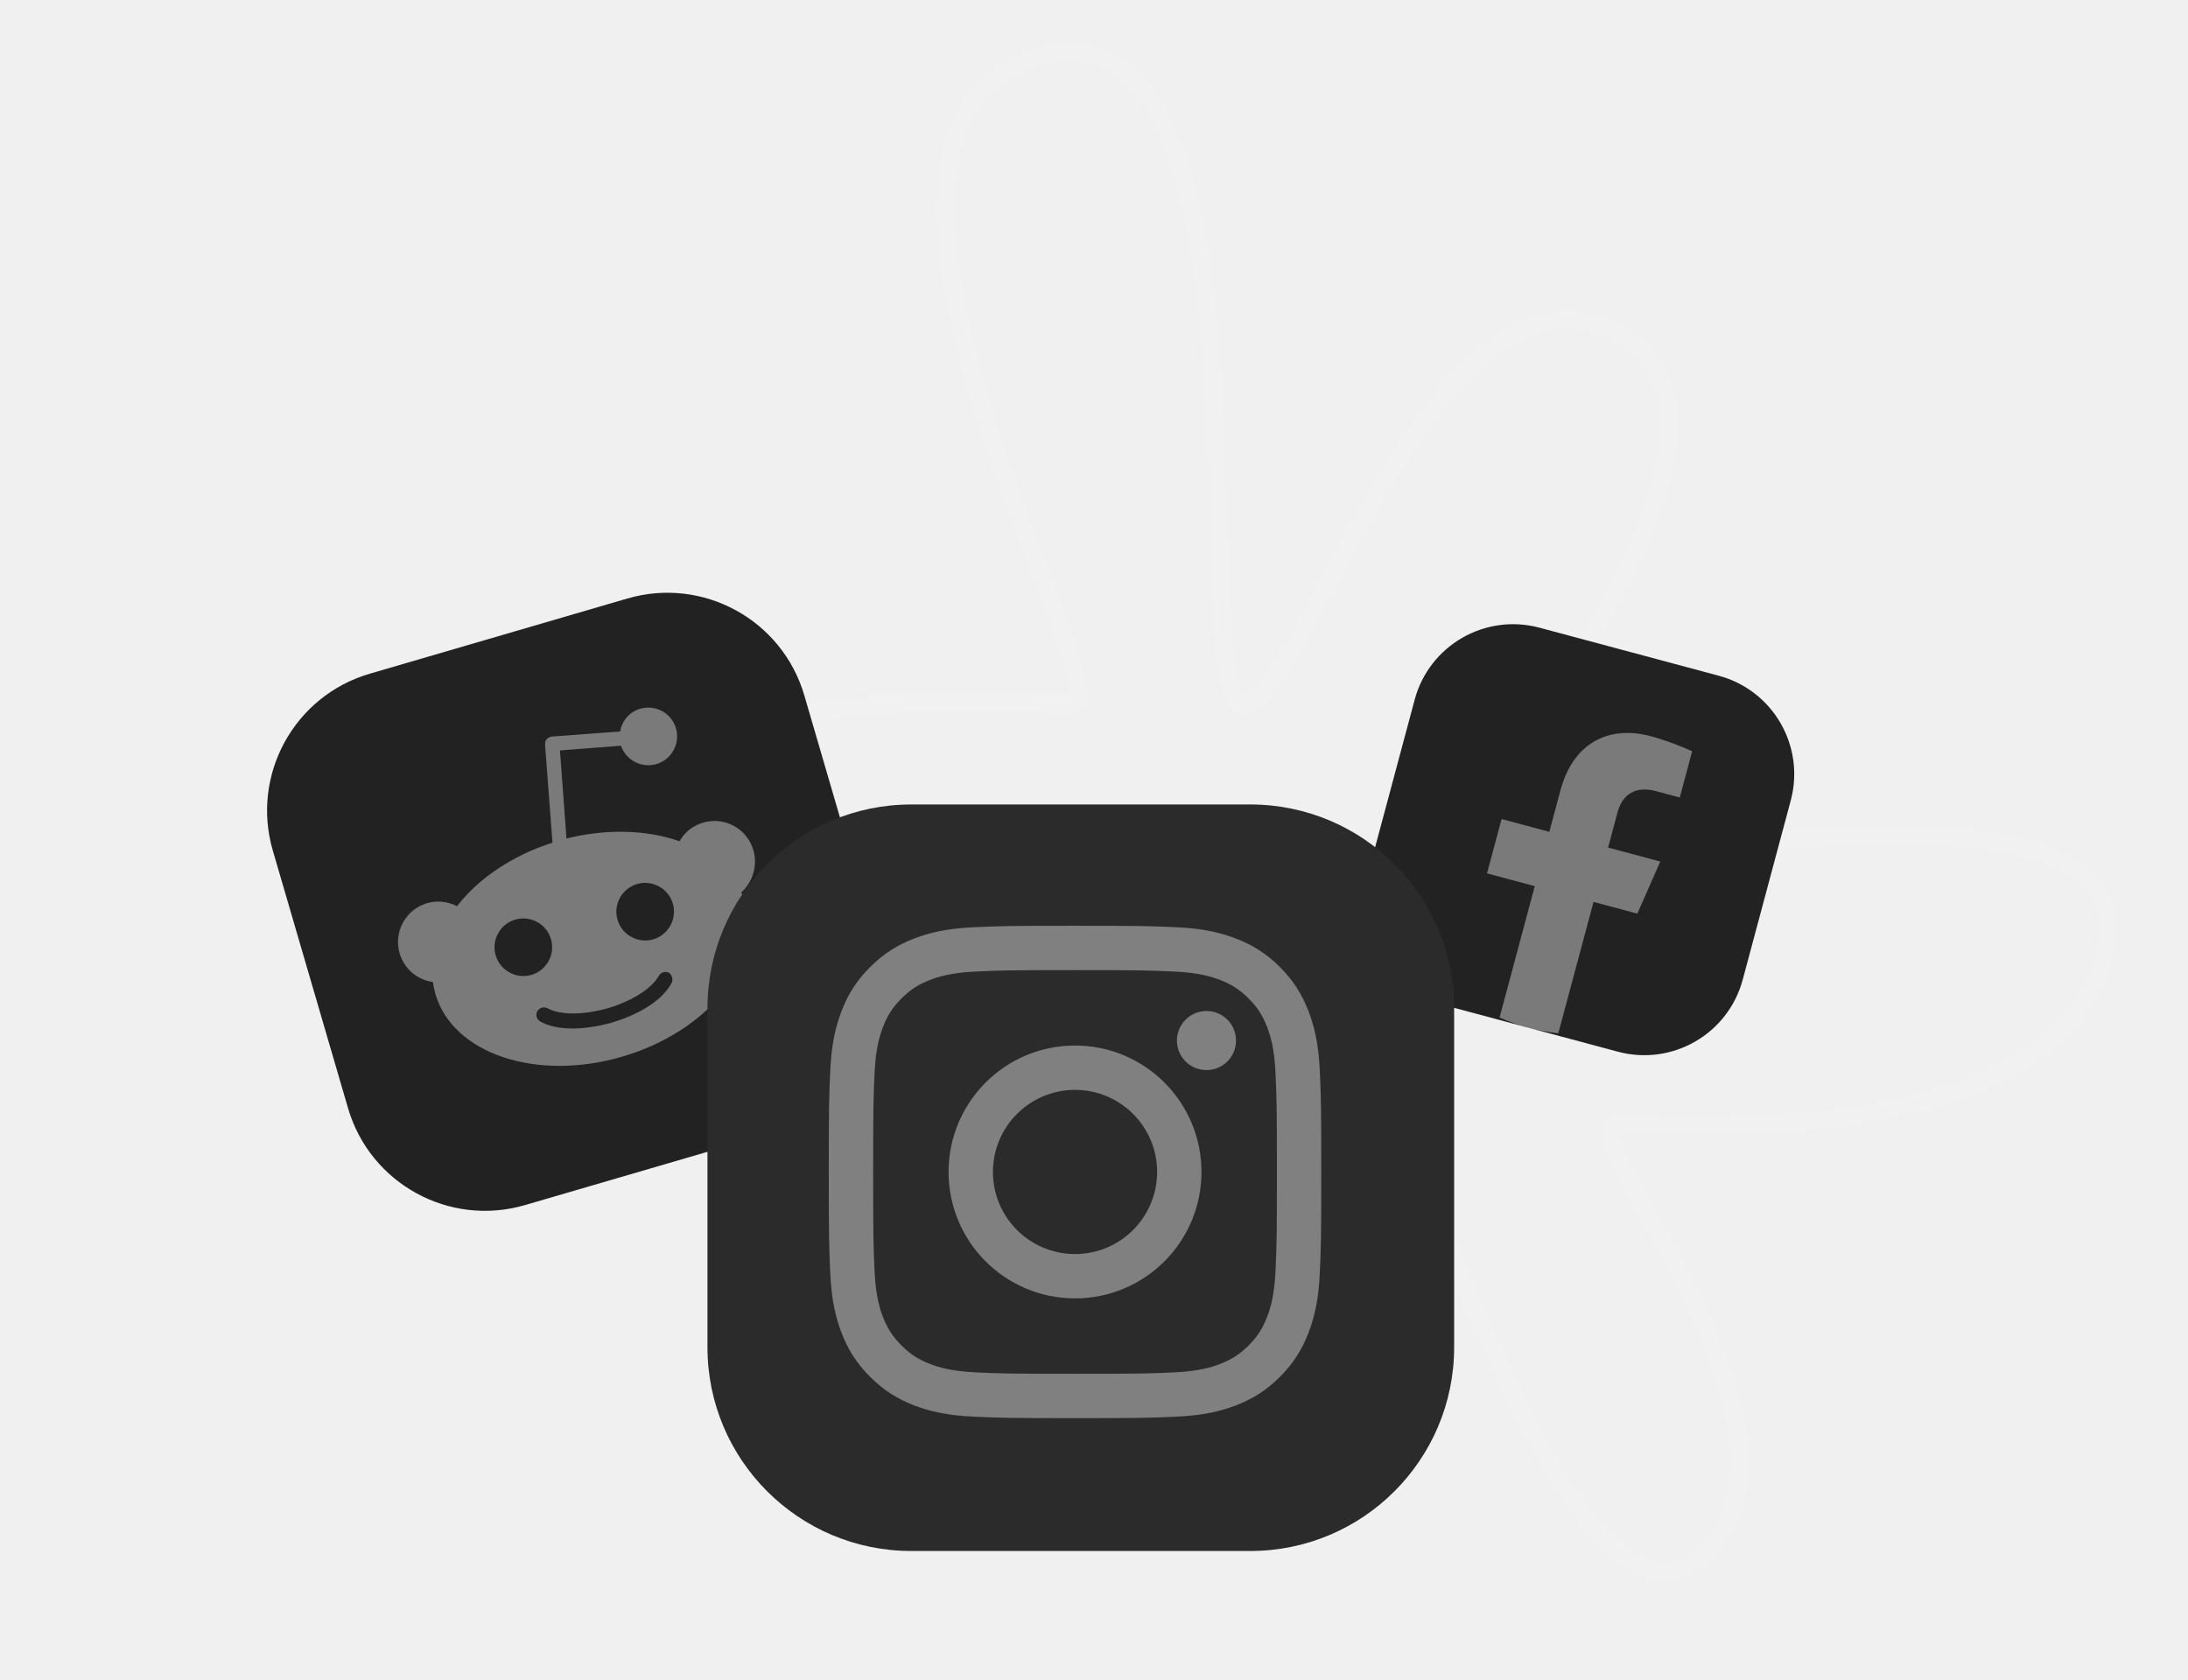
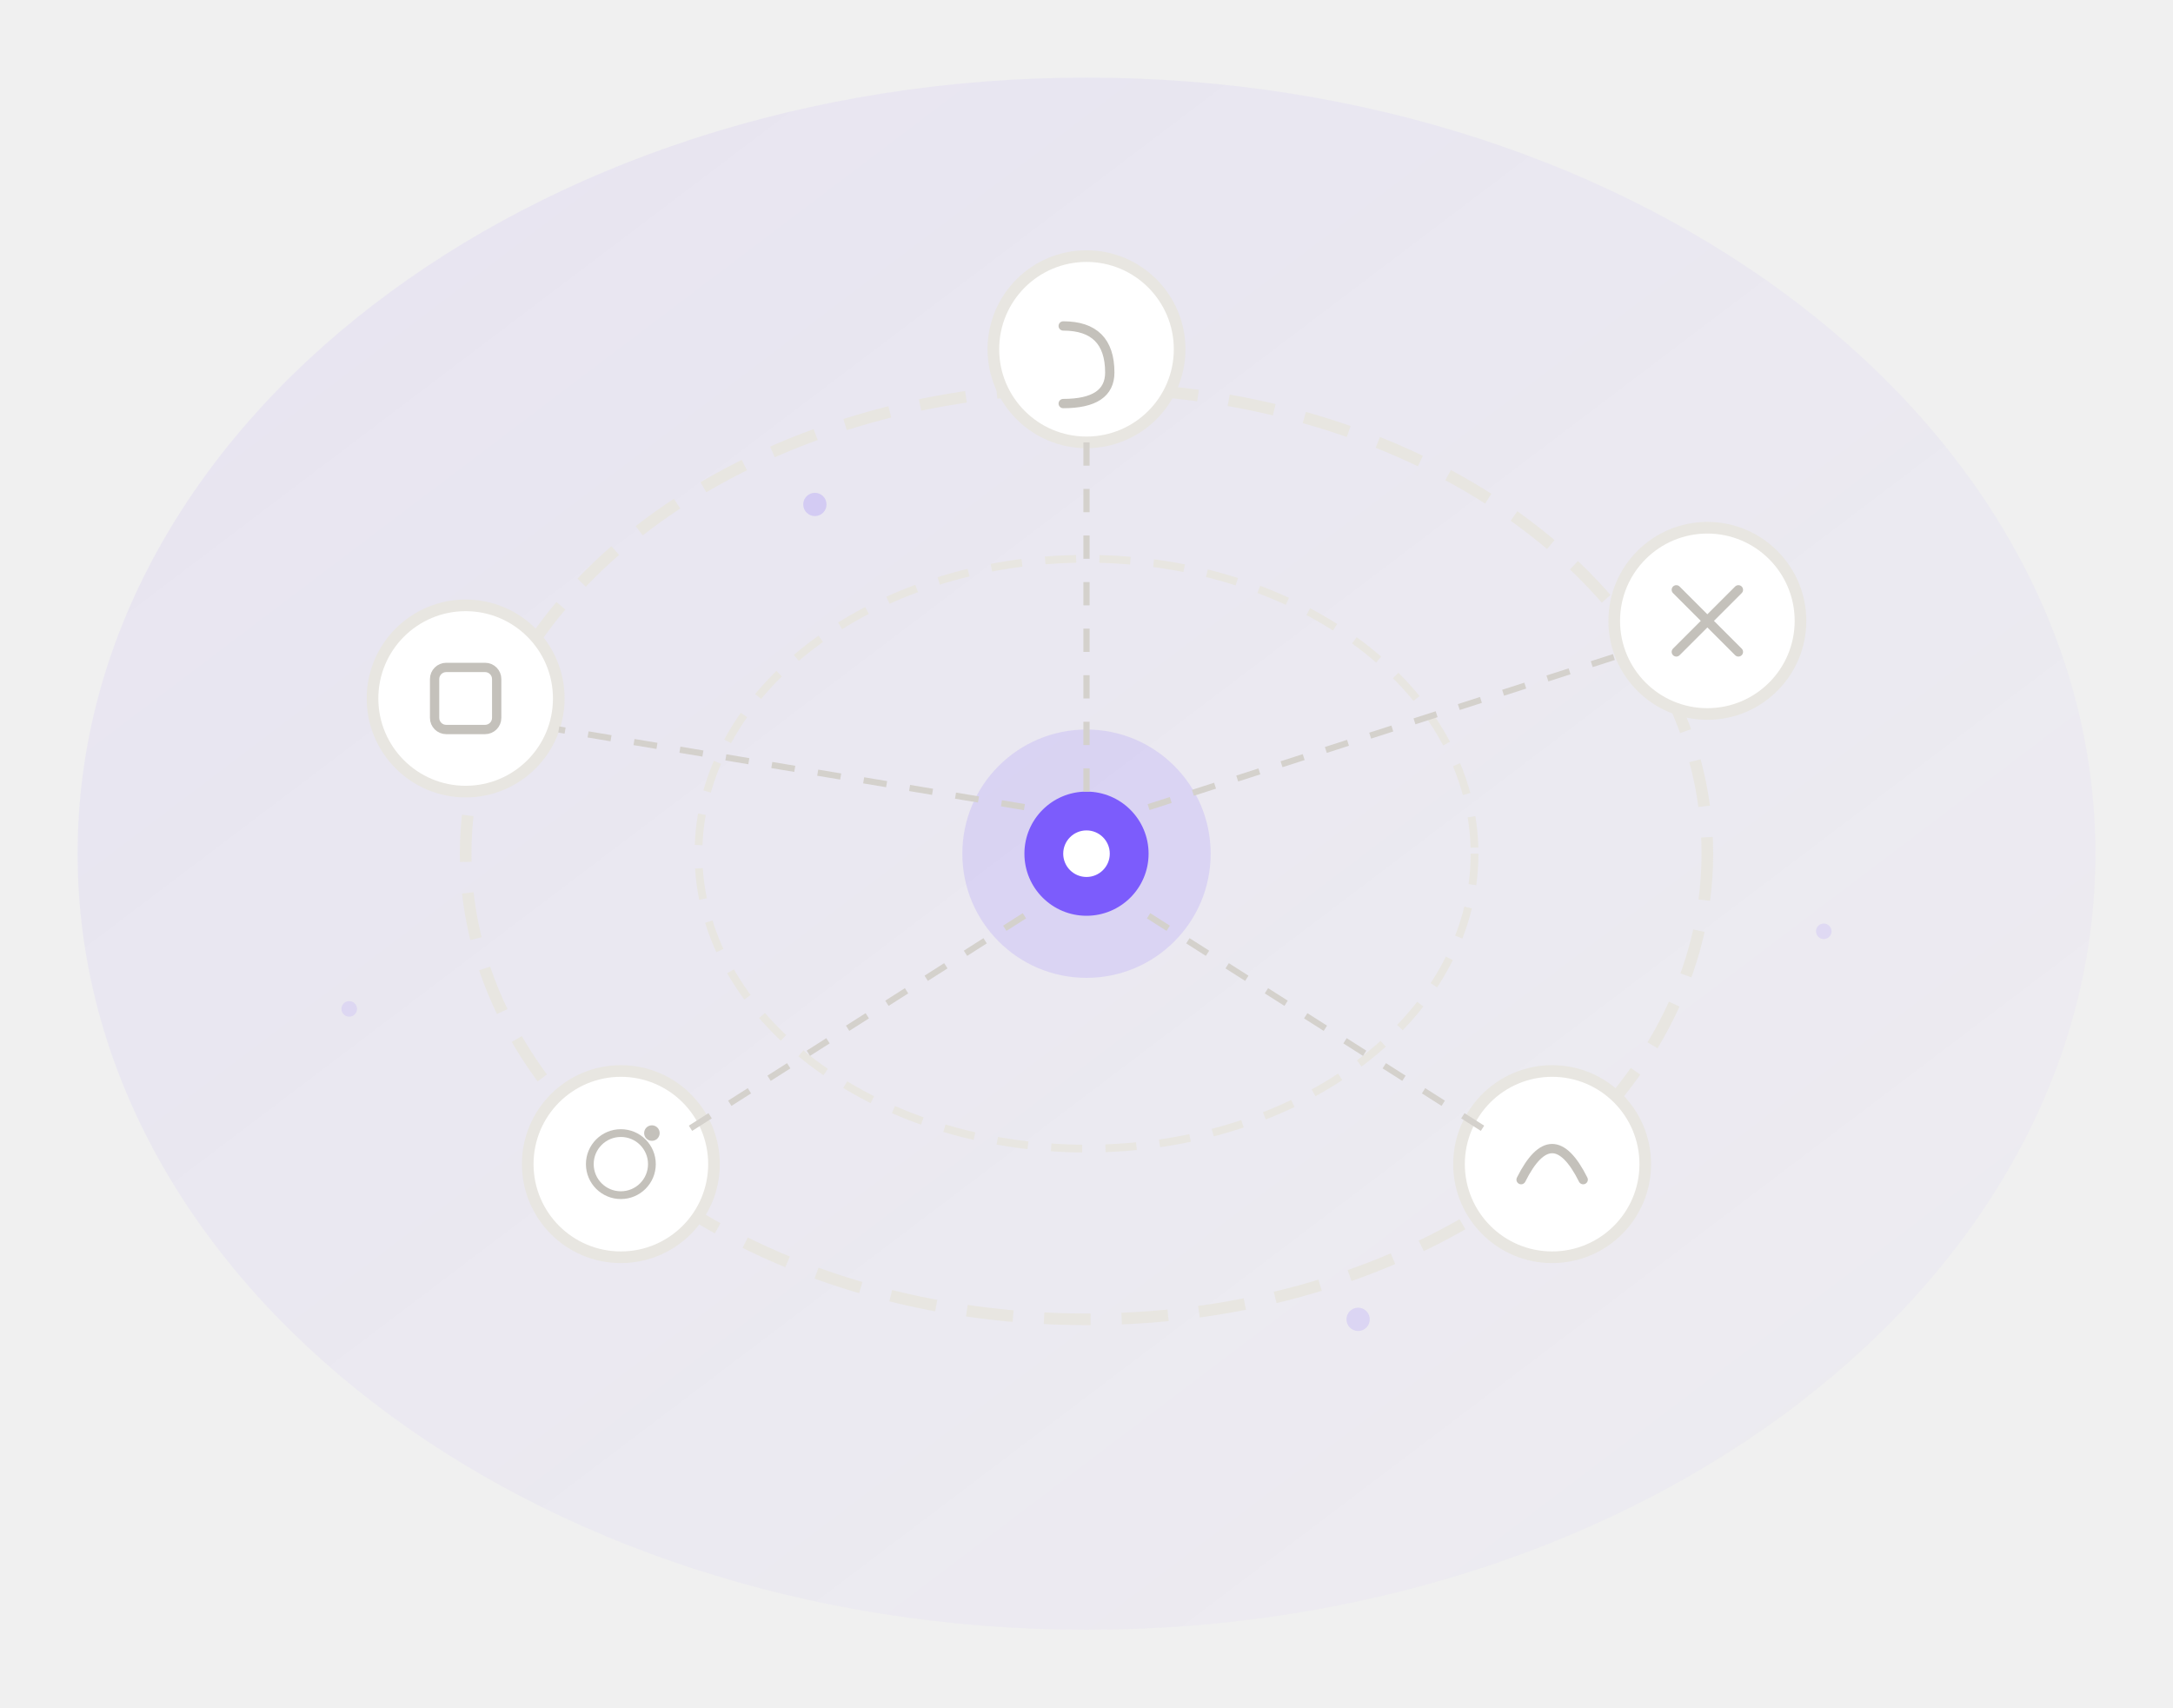
- <svg xmlns="http://www.w3.org/2000/svg" width="125" height="96" viewBox="0 0 125 96" fill="none">
-   <path d="M71.052 40.26C67.67 40.26 73.437 -1.363 59.017 3.336C45.308 7.805 64.478 40.26 61.257 40.26C58.035 40.26 35.521 38.392 34.022 48.568C32.348 59.934 61.842 53.572 62.721 55.03C63.599 56.488 51.14 73.749 59.017 79.03C67.178 84.501 77.599 64.261 79.384 64.261C81.17 64.261 90.399 97.419 97.9 88.261C103.996 80.819 89.464 64.261 92.345 64.261C95.226 64.261 116.722 65.943 120.118 55.03C124.269 41.693 87.173 51.217 84.939 48.568C82.705 45.92 102.82 24.661 92.345 19.029C82.003 13.468 74.434 40.26 71.052 40.26Z" stroke="white" stroke-opacity="0.08" stroke-linecap="round" />
-   <rect x="13.302" y="40.781" width="31.633" height="31.633" rx="8.151" transform="rotate(-16.275 13.3018 40.7812)" fill="#232222" />
-   <path d="M43.039 48.577C42.681 47.351 41.396 46.647 40.171 47.005C39.567 47.181 39.102 47.568 38.825 48.072C37 47.43 34.697 47.331 32.362 47.916L31.991 42.88L35.478 42.613C35.757 43.437 36.647 43.91 37.499 43.661C38.369 43.407 38.872 42.489 38.618 41.619C38.364 40.749 37.446 40.246 36.576 40.5C35.955 40.682 35.526 41.192 35.432 41.797L31.529 42.089C31.417 42.103 31.315 42.152 31.242 42.231C31.169 42.31 31.142 42.414 31.137 42.531L31.563 48.15C29.222 48.91 27.311 50.219 26.111 51.784C25.611 51.525 24.988 51.437 24.402 51.608C23.177 51.966 22.473 53.251 22.831 54.476C23.095 55.382 23.851 55.99 24.736 56.117C24.762 56.34 24.812 56.576 24.879 56.807C25.875 60.217 30.638 61.813 35.539 60.382C40.44 58.951 43.597 55.043 42.601 51.633C42.534 51.403 42.454 51.195 42.356 50.992C42.981 50.424 43.303 49.482 43.039 48.577ZM28.317 54.589C28.063 53.719 28.566 52.802 29.436 52.548C30.306 52.294 31.224 52.797 31.478 53.667C31.732 54.537 31.229 55.454 30.359 55.708C29.489 55.962 28.571 55.459 28.317 54.589ZM38.361 56.186C37.594 57.585 35.555 58.258 34.951 58.434C34.348 58.61 32.244 59.128 30.867 58.374C30.661 58.261 30.583 57.994 30.696 57.788C30.81 57.581 31.076 57.503 31.282 57.617C32.154 58.094 33.683 57.918 34.731 57.612C35.778 57.306 37.144 56.638 37.64 55.761C37.753 55.554 38.019 55.476 38.226 55.59C38.402 55.731 38.474 55.979 38.361 56.186ZM37.32 53.676C36.45 53.93 35.532 53.427 35.278 52.557C35.024 51.687 35.527 50.769 36.397 50.515C37.267 50.261 38.185 50.764 38.439 51.634C38.693 52.505 38.19 53.422 37.32 53.676Z" fill="white" fill-opacity="0.4" />
-   <rect x="82.326" y="34.361" width="22.244" height="22.244" rx="5.822" transform="rotate(15 82.3262 34.3605)" fill="#232222" />
-   <path d="M93.541 52.208L94.85 49.231L91.87 48.432L92.41 46.418C92.637 45.568 93.275 44.851 94.609 45.208L95.965 45.571L96.673 42.928C96.673 42.928 95.5 42.388 94.325 42.073C91.87 41.416 89.868 42.474 89.147 45.166L88.513 47.533L85.785 46.802L84.953 49.907L87.681 50.638L85.669 58.146C86.194 58.379 86.742 58.573 87.313 58.726C87.883 58.879 88.455 58.985 89.026 59.045L91.038 51.538L93.541 52.208Z" fill="white" fill-opacity="0.4" />
-   <rect x="40.417" y="45.97" width="42.658" height="42.658" rx="11.644" fill="#2C2B2B" />
-   <path d="M56.727 66.969C56.727 64.379 58.826 62.279 61.416 62.279C64.006 62.279 66.106 64.379 66.106 66.969C66.106 69.559 64.006 71.659 61.416 71.659C58.826 71.659 56.727 69.559 56.727 66.969ZM54.192 66.969C54.192 70.959 57.426 74.193 61.416 74.193C65.406 74.193 68.64 70.959 68.64 66.969C68.64 62.979 65.406 59.745 61.416 59.745C57.426 59.745 54.192 62.979 54.192 66.969M67.237 59.459C67.237 59.793 67.336 60.119 67.522 60.397C67.707 60.675 67.971 60.891 68.279 61.019C68.588 61.147 68.927 61.18 69.254 61.115C69.582 61.05 69.883 60.89 70.119 60.654C70.355 60.418 70.516 60.117 70.581 59.79C70.647 59.462 70.613 59.123 70.486 58.814C70.358 58.506 70.142 58.242 69.864 58.056C69.587 57.871 69.26 57.772 68.926 57.771H68.926C68.478 57.772 68.049 57.949 67.732 58.266C67.416 58.582 67.238 59.011 67.237 59.459ZM55.732 78.42C54.361 78.358 53.615 78.129 53.12 77.936C52.463 77.681 51.994 77.376 51.502 76.884C51.009 76.392 50.704 75.924 50.449 75.267C50.256 74.772 50.028 74.026 49.965 72.655C49.897 71.172 49.883 70.726 49.883 66.969C49.883 63.212 49.898 62.768 49.965 61.284C50.028 59.913 50.258 59.168 50.449 58.672C50.705 58.015 51.01 57.546 51.502 57.053C51.994 56.561 52.462 56.256 53.12 56.001C53.615 55.808 54.361 55.58 55.732 55.517C57.215 55.449 57.661 55.435 61.416 55.435C65.171 55.435 65.617 55.45 67.101 55.517C68.473 55.58 69.217 55.81 69.713 56.001C70.37 56.256 70.839 56.562 71.332 57.054C71.824 57.546 72.128 58.015 72.384 58.672C72.577 59.167 72.806 59.913 72.868 61.284C72.936 62.769 72.95 63.213 72.95 66.97C72.95 70.726 72.936 71.171 72.868 72.655C72.805 74.026 72.576 74.772 72.384 75.267C72.128 75.924 71.824 76.393 71.332 76.884C70.84 77.376 70.37 77.681 69.713 77.937C69.218 78.13 68.473 78.358 67.101 78.421C65.618 78.489 65.173 78.502 61.416 78.502C57.659 78.502 57.215 78.489 55.732 78.421M55.616 52.986C54.118 53.054 53.095 53.292 52.201 53.64C51.276 53.999 50.492 54.481 49.709 55.262C48.926 56.044 48.445 56.828 48.086 57.754C47.739 58.649 47.501 59.672 47.433 61.169C47.364 62.669 47.348 63.149 47.348 66.969C47.348 70.79 47.364 71.269 47.433 72.769C47.501 74.267 47.739 75.29 48.086 76.184C48.445 77.109 48.926 77.894 49.709 78.676C50.492 79.457 51.275 79.939 52.201 80.299C53.096 80.646 54.118 80.884 55.616 80.952C57.117 81.02 57.595 81.037 61.416 81.037C65.236 81.037 65.716 81.021 67.216 80.952C68.713 80.884 69.736 80.646 70.63 80.299C71.555 79.939 72.34 79.458 73.123 78.676C73.906 77.894 74.385 77.109 74.745 76.184C75.093 75.29 75.332 74.267 75.399 72.769C75.467 71.268 75.483 70.79 75.483 66.969C75.483 63.149 75.467 62.669 75.399 61.169C75.331 59.671 75.093 58.648 74.745 57.754C74.385 56.829 73.904 56.045 73.123 55.262C72.341 54.479 71.555 53.999 70.632 53.64C69.736 53.292 68.713 53.053 67.217 52.986C65.717 52.918 65.237 52.901 61.417 52.901C57.598 52.901 57.117 52.917 55.616 52.986" fill="white" fill-opacity="0.4" />
+ <svg xmlns="http://www.w3.org/2000/svg" viewBox="0 0 280 220" width="280" height="220">
+   <defs>
+     <linearGradient id="nc-grad" x1="0%" y1="0%" x2="100%" y2="100%">
+       <stop offset="0%" stop-color="#7C5CFC" stop-opacity="0.08" />
+       <stop offset="100%" stop-color="#A78BFA" stop-opacity="0.04" />
+     </linearGradient>
+   </defs>
+   <ellipse cx="140" cy="110" rx="130" ry="100" fill="url(#nc-grad)" />
+   <ellipse cx="140" cy="110" rx="80" ry="60" fill="none" stroke="#E8E6E1" stroke-width="1.5" stroke-dasharray="6 4" />
+   <ellipse cx="140" cy="110" rx="50" ry="38" fill="none" stroke="#E8E6E1" stroke-width="1" stroke-dasharray="4 3" />
+   <circle cx="140" cy="110" r="16" fill="#7C5CFC" opacity="0.15" />
+   <circle cx="140" cy="110" r="8" fill="#7C5CFC" />
+   <circle cx="140" cy="110" r="3" fill="white" />
+   <circle cx="60" cy="90" r="12" fill="white" stroke="#E8E6E1" stroke-width="1.5" />
+   <rect x="56" y="86" width="8" height="8" rx="1.5" fill="none" stroke="#C4C1BB" stroke-width="1.2" />
+   <circle cx="220" cy="80" r="12" fill="white" stroke="#E8E6E1" stroke-width="1.5" />
+   <path d="M 216 76 L 224 84 M 224 76 L 216 84" stroke="#C4C1BB" stroke-width="1.2" stroke-linecap="round" />
+   <circle cx="200" cy="150" r="12" fill="white" stroke="#E8E6E1" stroke-width="1.5" />
+   <path d="M 196 152 Q 200 144 204 152" fill="none" stroke="#C4C1BB" stroke-width="1.2" stroke-linecap="round" />
+   <circle cx="80" cy="150" r="12" fill="white" stroke="#E8E6E1" stroke-width="1.5" />
+   <circle cx="80" cy="150" r="4" fill="none" stroke="#C4C1BB" stroke-width="1" />
+   <circle cx="84" cy="146" r="1" fill="#C4C1BB" />
+   <circle cx="140" cy="45" r="12" fill="white" stroke="#E8E6E1" stroke-width="1.5" />
+   <path d="M 137 42 Q 143 42 143 48 Q 143 52 137 52" fill="none" stroke="#C4C1BB" stroke-width="1.2" stroke-linecap="round" />
+   <line x1="132" y1="104" x2="72" y2="94" stroke="#D4D1CC" stroke-width="0.8" stroke-dasharray="3 3" />
+   <line x1="148" y1="104" x2="210" y2="84" stroke="#D4D1CC" stroke-width="0.8" stroke-dasharray="3 3" />
+   <line x1="148" y1="118" x2="192" y2="146" stroke="#D4D1CC" stroke-width="0.8" stroke-dasharray="3 3" />
+   <line x1="132" y1="118" x2="88" y2="146" stroke="#D4D1CC" stroke-width="0.8" stroke-dasharray="3 3" />
+   <line x1="140" y1="102" x2="140" y2="57" stroke="#D4D1CC" stroke-width="0.8" stroke-dasharray="3 3" />
+   <circle cx="105" cy="65" r="1.5" fill="#7C5CFC" opacity="0.2" />
+   <circle cx="175" cy="170" r="1.5" fill="#7C5CFC" opacity="0.15" />
+   <circle cx="45" cy="130" r="1" fill="#7C5CFC" opacity="0.12" />
+   <circle cx="235" cy="120" r="1" fill="#7C5CFC" opacity="0.12" />
</svg>
